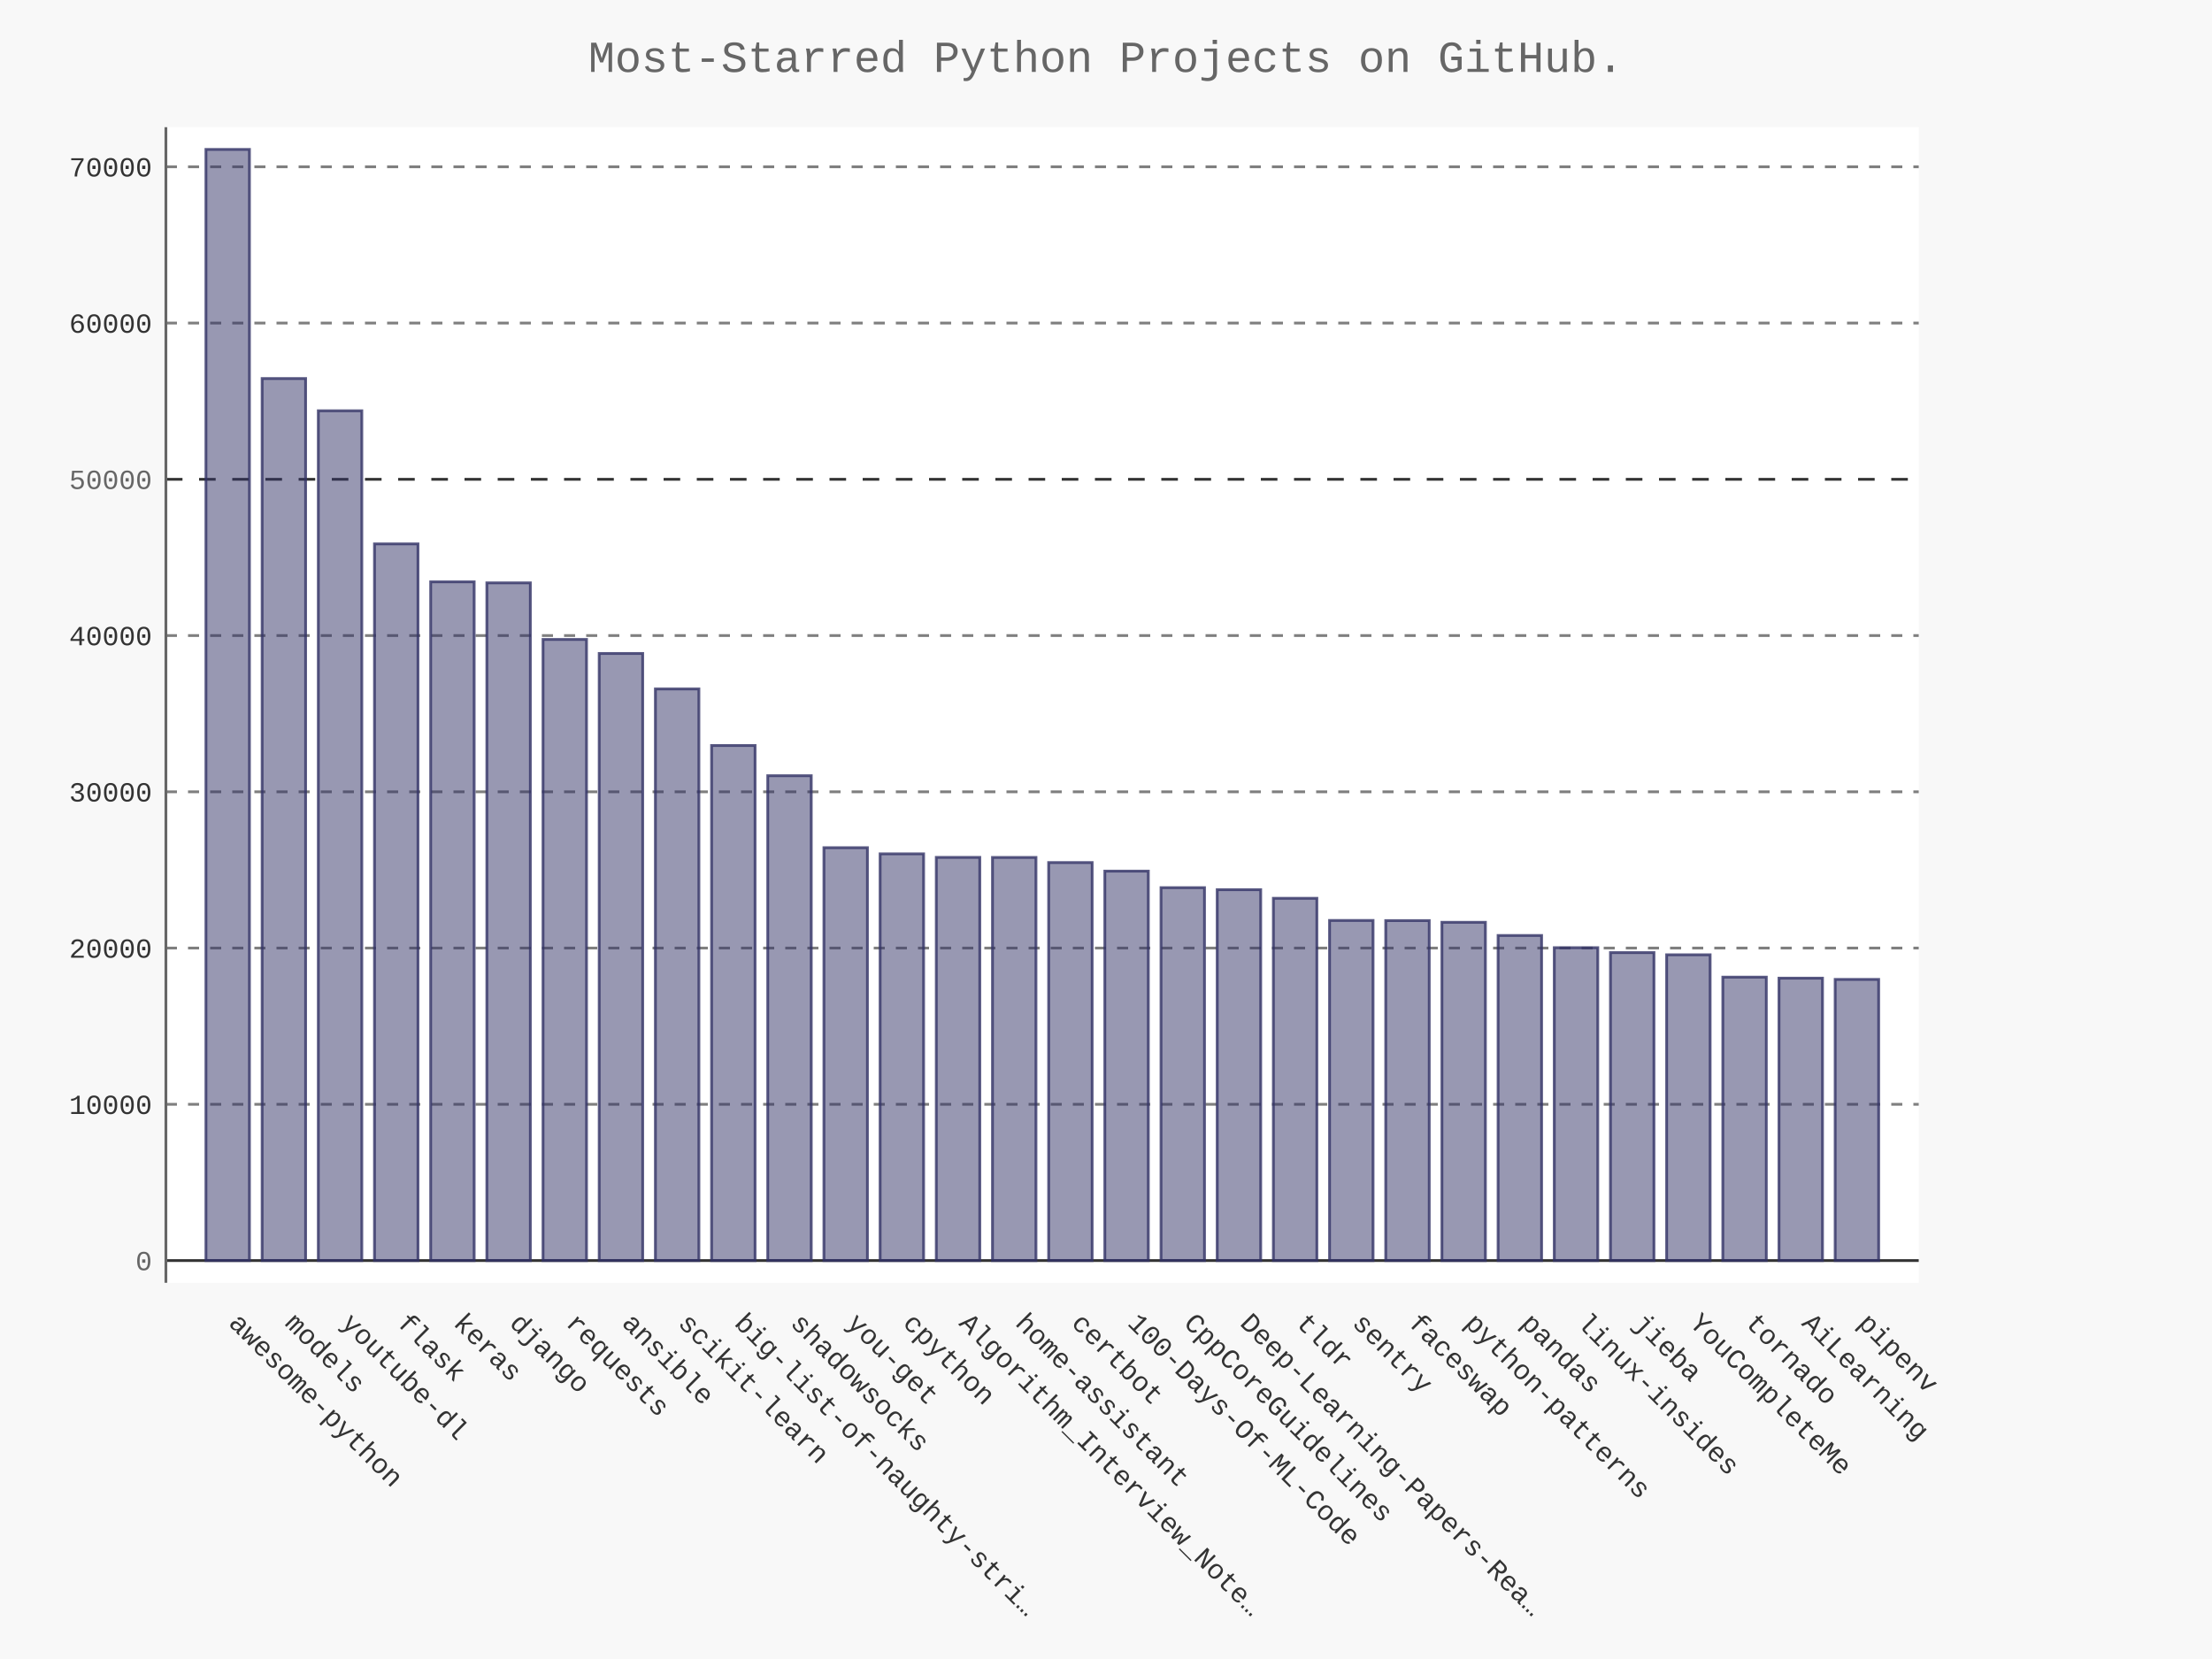
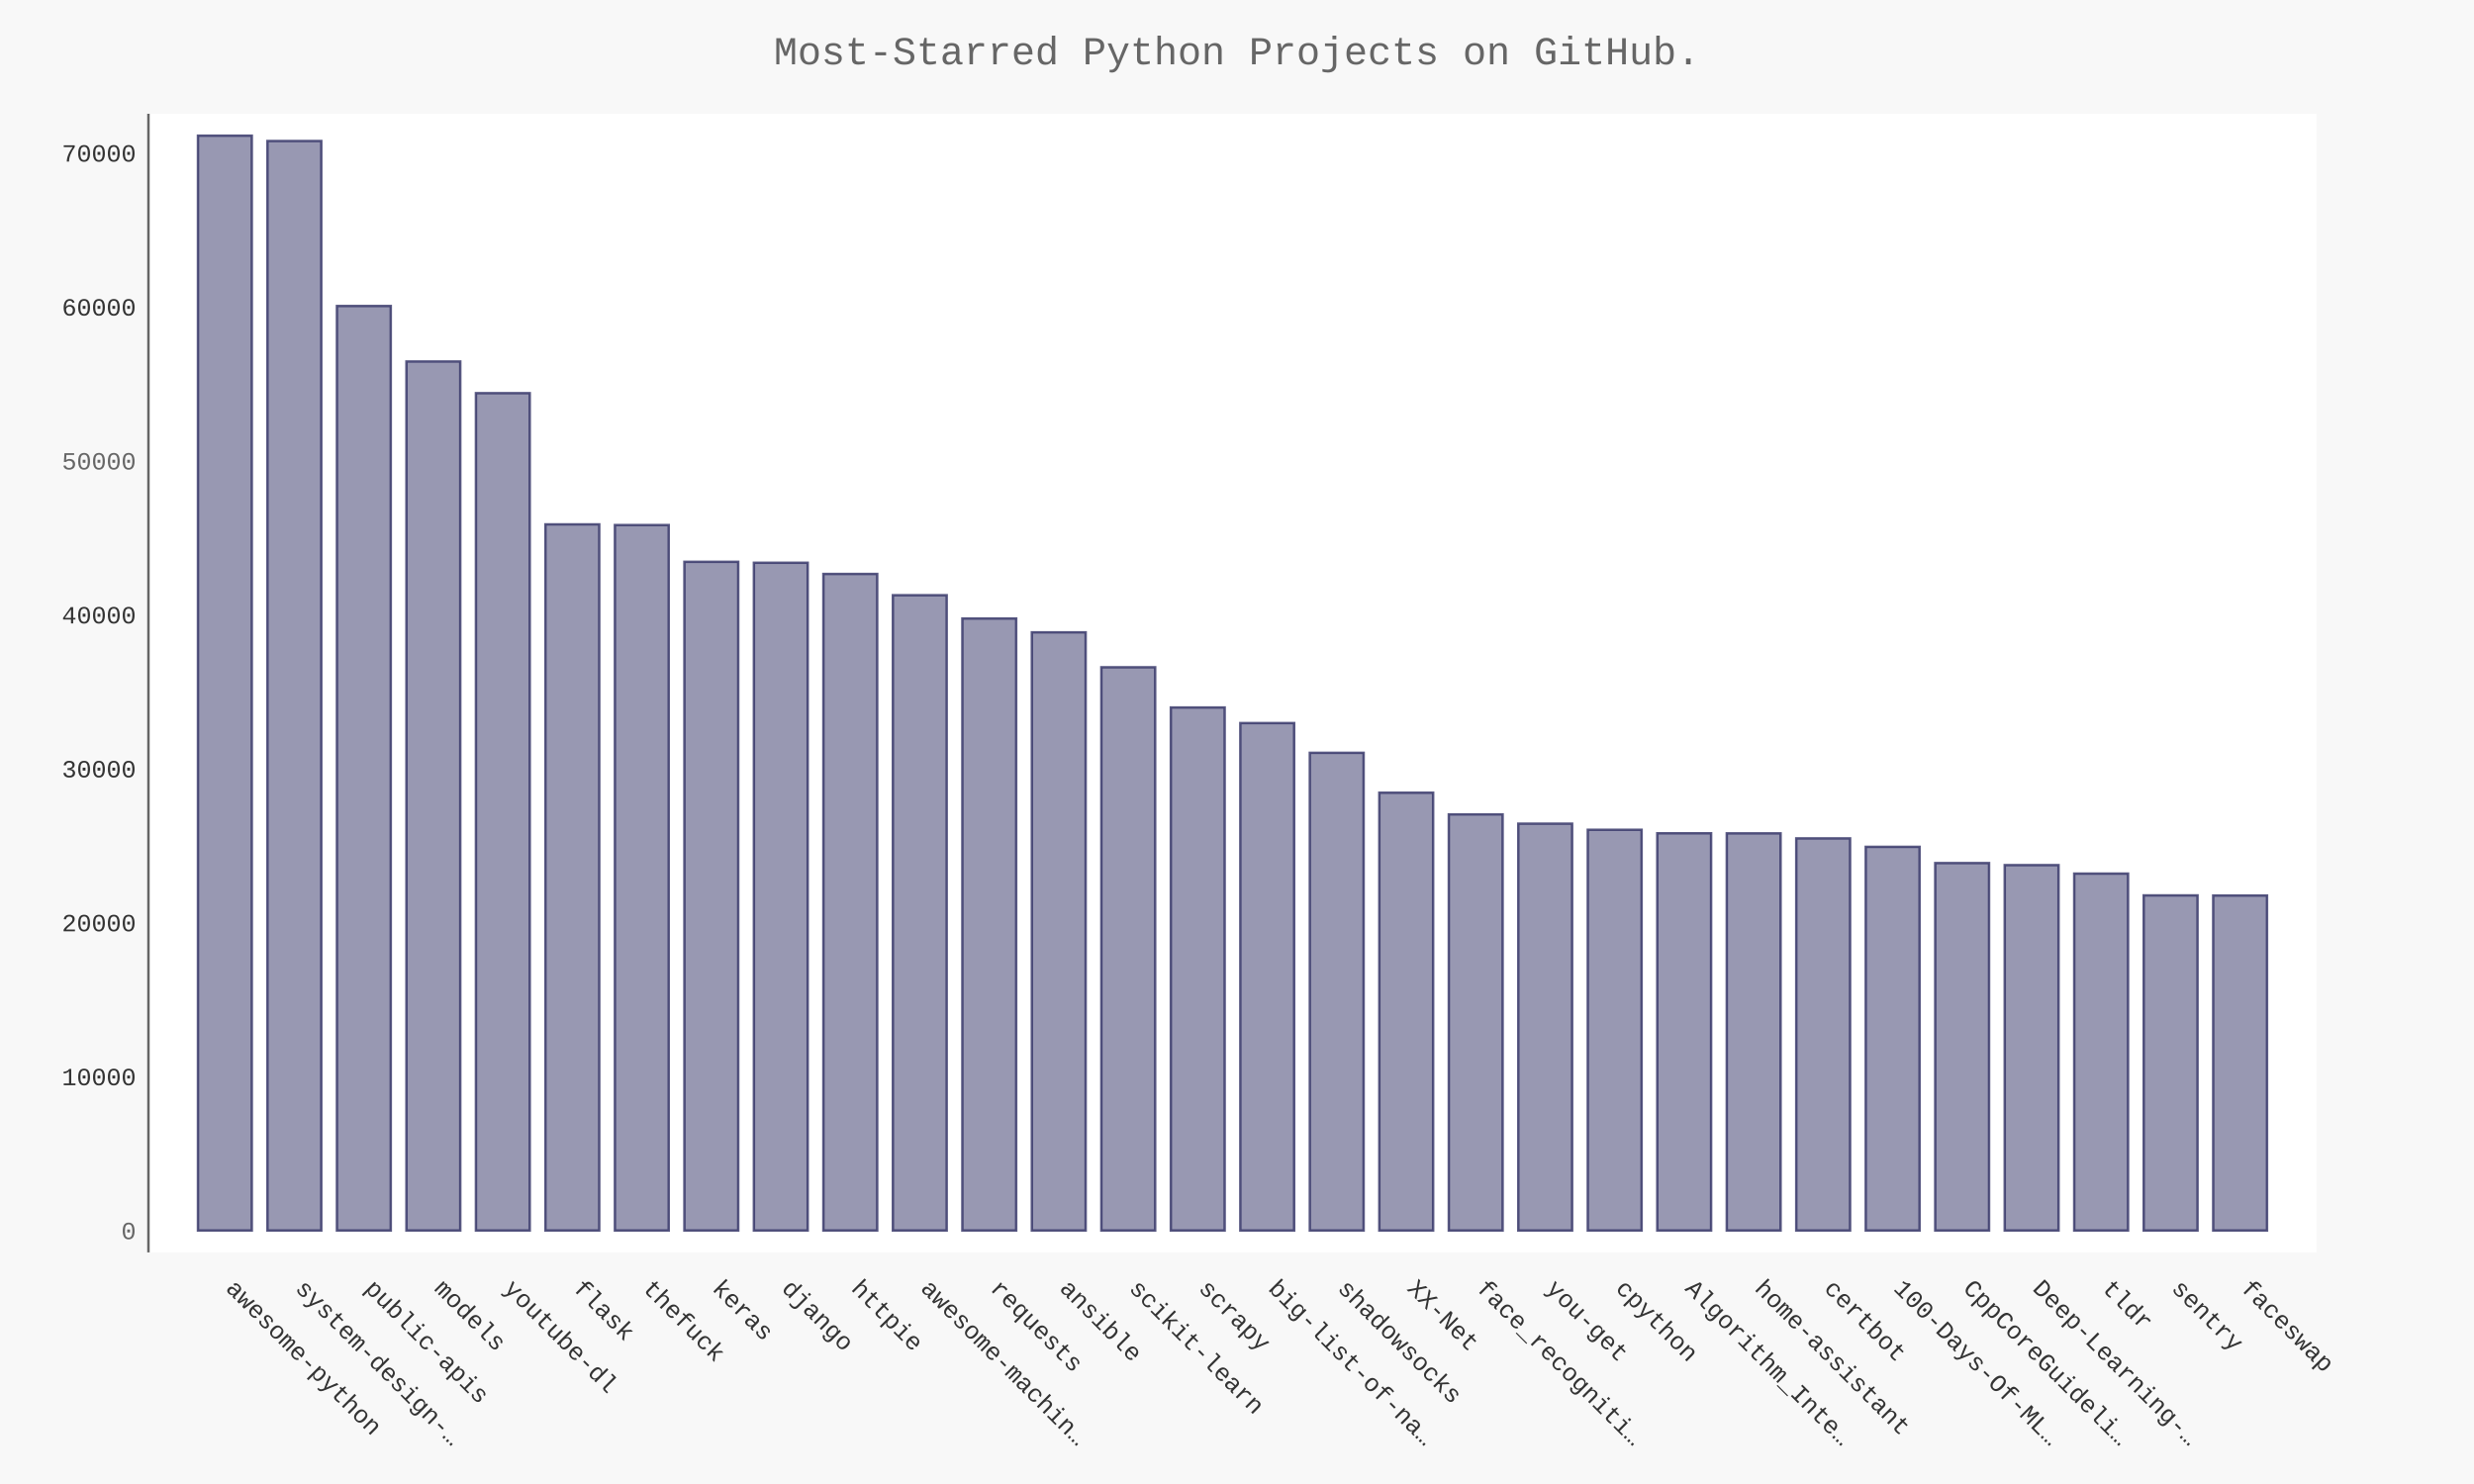
- <svg xmlns="http://www.w3.org/2000/svg" id="chart-62da8785-d94d-4ac2-9d58-017be6f6ed14" class="pygal-chart" viewBox="0 0 800 600">
+ <svg xmlns="http://www.w3.org/2000/svg" class="pygal-chart" id="chart-e140f0bc-78c6-461a-8917-8d61685ffbd0" viewBox="0 0 1000 600">
  <defs>
-     <style type="text/css">#chart-62da8785-d94d-4ac2-9d58-017be6f6ed14{-webkit-user-select:none;-webkit-font-smoothing:antialiased;font-family:Consolas,"Liberation Mono",Menlo,Courier,monospace}#chart-62da8785-d94d-4ac2-9d58-017be6f6ed14 .title{font-family:Consolas,"Liberation Mono",Menlo,Courier,monospace;font-size:16px}#chart-62da8785-d94d-4ac2-9d58-017be6f6ed14 .legends .legend text{font-family:Consolas,"Liberation Mono",Menlo,Courier,monospace;font-size:14px}#chart-62da8785-d94d-4ac2-9d58-017be6f6ed14 .axis text{font-family:Consolas,"Liberation Mono",Menlo,Courier,monospace;font-size:10px}#chart-62da8785-d94d-4ac2-9d58-017be6f6ed14 .axis text.major{font-family:Consolas,"Liberation Mono",Menlo,Courier,monospace;font-size:10px}#chart-62da8785-d94d-4ac2-9d58-017be6f6ed14 .text-overlay text.value{font-family:Consolas,"Liberation Mono",Menlo,Courier,monospace;font-size:16px}#chart-62da8785-d94d-4ac2-9d58-017be6f6ed14 .text-overlay text.label{font-family:Consolas,"Liberation Mono",Menlo,Courier,monospace;font-size:10px}#chart-62da8785-d94d-4ac2-9d58-017be6f6ed14 .tooltip{font-family:Consolas,"Liberation Mono",Menlo,Courier,monospace;font-size:14px}#chart-62da8785-d94d-4ac2-9d58-017be6f6ed14 text.no_data{font-family:Consolas,"Liberation Mono",Menlo,Courier,monospace;font-size:64px}
- #chart-62da8785-d94d-4ac2-9d58-017be6f6ed14{background-color:#f8f8f8}#chart-62da8785-d94d-4ac2-9d58-017be6f6ed14 path,#chart-62da8785-d94d-4ac2-9d58-017be6f6ed14 line,#chart-62da8785-d94d-4ac2-9d58-017be6f6ed14 rect,#chart-62da8785-d94d-4ac2-9d58-017be6f6ed14 circle{-webkit-transition:250ms ease-in;-moz-transition:250ms ease-in;transition:250ms ease-in}#chart-62da8785-d94d-4ac2-9d58-017be6f6ed14 .graph &gt; .background{fill:#f8f8f8}#chart-62da8785-d94d-4ac2-9d58-017be6f6ed14 .plot &gt; .background{fill:#ffffff}#chart-62da8785-d94d-4ac2-9d58-017be6f6ed14 .graph{fill:#333}#chart-62da8785-d94d-4ac2-9d58-017be6f6ed14 text.no_data{fill:#666}#chart-62da8785-d94d-4ac2-9d58-017be6f6ed14 .title{fill:#666}#chart-62da8785-d94d-4ac2-9d58-017be6f6ed14 .legends .legend text{fill:#333}#chart-62da8785-d94d-4ac2-9d58-017be6f6ed14 .legends .legend:hover text{fill:#666}#chart-62da8785-d94d-4ac2-9d58-017be6f6ed14 .axis .line{stroke:#666}#chart-62da8785-d94d-4ac2-9d58-017be6f6ed14 .axis .guide.line{stroke:rgba(0,0,0,0.5)}#chart-62da8785-d94d-4ac2-9d58-017be6f6ed14 .axis .major.line{stroke:#333}#chart-62da8785-d94d-4ac2-9d58-017be6f6ed14 .axis text.major{fill:#666}#chart-62da8785-d94d-4ac2-9d58-017be6f6ed14 .axis.y .guides:hover .guide.line,#chart-62da8785-d94d-4ac2-9d58-017be6f6ed14 .line-graph .axis.x .guides:hover .guide.line,#chart-62da8785-d94d-4ac2-9d58-017be6f6ed14 .stackedline-graph .axis.x .guides:hover .guide.line,#chart-62da8785-d94d-4ac2-9d58-017be6f6ed14 .xy-graph .axis.x .guides:hover .guide.line{stroke:#666}#chart-62da8785-d94d-4ac2-9d58-017be6f6ed14 .axis .guides:hover text{fill:#666}#chart-62da8785-d94d-4ac2-9d58-017be6f6ed14 .reactive{fill-opacity:.5;stroke-opacity:.8}#chart-62da8785-d94d-4ac2-9d58-017be6f6ed14 .ci{stroke:#333}#chart-62da8785-d94d-4ac2-9d58-017be6f6ed14 .reactive.active,#chart-62da8785-d94d-4ac2-9d58-017be6f6ed14 .active .reactive{fill-opacity:.9;stroke-opacity:.9;stroke-width:4}#chart-62da8785-d94d-4ac2-9d58-017be6f6ed14 .ci .reactive.active{stroke-width:1.5}#chart-62da8785-d94d-4ac2-9d58-017be6f6ed14 .series text{fill:#666}#chart-62da8785-d94d-4ac2-9d58-017be6f6ed14 .tooltip rect{fill:#ffffff;stroke:#666;-webkit-transition:opacity 250ms ease-in;-moz-transition:opacity 250ms ease-in;transition:opacity 250ms ease-in}#chart-62da8785-d94d-4ac2-9d58-017be6f6ed14 .tooltip .label{fill:#333}#chart-62da8785-d94d-4ac2-9d58-017be6f6ed14 .tooltip .label{fill:#333}#chart-62da8785-d94d-4ac2-9d58-017be6f6ed14 .tooltip .legend{font-size:.8em;fill:rgba(0,0,0,0.5)}#chart-62da8785-d94d-4ac2-9d58-017be6f6ed14 .tooltip .x_label{font-size:.6em;fill:#666}#chart-62da8785-d94d-4ac2-9d58-017be6f6ed14 .tooltip .xlink{font-size:.5em;text-decoration:underline}#chart-62da8785-d94d-4ac2-9d58-017be6f6ed14 .tooltip .value{font-size:1.5em}#chart-62da8785-d94d-4ac2-9d58-017be6f6ed14 .bound{font-size:.5em}#chart-62da8785-d94d-4ac2-9d58-017be6f6ed14 .max-value{font-size:.75em;fill:rgba(0,0,0,0.5)}#chart-62da8785-d94d-4ac2-9d58-017be6f6ed14 .map-element{fill:#ffffff;stroke:rgba(0,0,0,0.5) !important}#chart-62da8785-d94d-4ac2-9d58-017be6f6ed14 .map-element .reactive{fill-opacity:inherit;stroke-opacity:inherit}#chart-62da8785-d94d-4ac2-9d58-017be6f6ed14 .color-0,#chart-62da8785-d94d-4ac2-9d58-017be6f6ed14 .color-0 a:visited{stroke:#333366;fill:#333366}#chart-62da8785-d94d-4ac2-9d58-017be6f6ed14 .text-overlay .color-0 text{fill:black}
- #chart-62da8785-d94d-4ac2-9d58-017be6f6ed14 text.no_data{text-anchor:middle}#chart-62da8785-d94d-4ac2-9d58-017be6f6ed14 .guide.line{fill:none}#chart-62da8785-d94d-4ac2-9d58-017be6f6ed14 .centered{text-anchor:middle}#chart-62da8785-d94d-4ac2-9d58-017be6f6ed14 .title{text-anchor:middle}#chart-62da8785-d94d-4ac2-9d58-017be6f6ed14 .legends .legend text{fill-opacity:1}#chart-62da8785-d94d-4ac2-9d58-017be6f6ed14 .axis.x text{text-anchor:middle}#chart-62da8785-d94d-4ac2-9d58-017be6f6ed14 .axis.x:not(.web) text[transform]{text-anchor:start}#chart-62da8785-d94d-4ac2-9d58-017be6f6ed14 .axis.x:not(.web) text[transform].backwards{text-anchor:end}#chart-62da8785-d94d-4ac2-9d58-017be6f6ed14 .axis.y text{text-anchor:end}#chart-62da8785-d94d-4ac2-9d58-017be6f6ed14 .axis.y text[transform].backwards{text-anchor:start}#chart-62da8785-d94d-4ac2-9d58-017be6f6ed14 .axis.y2 text{text-anchor:start}#chart-62da8785-d94d-4ac2-9d58-017be6f6ed14 .axis.y2 text[transform].backwards{text-anchor:end}#chart-62da8785-d94d-4ac2-9d58-017be6f6ed14 .axis .guide.line{stroke-dasharray:4,4}#chart-62da8785-d94d-4ac2-9d58-017be6f6ed14 .axis .major.guide.line{stroke-dasharray:6,6}#chart-62da8785-d94d-4ac2-9d58-017be6f6ed14 .horizontal .axis.y .guide.line,#chart-62da8785-d94d-4ac2-9d58-017be6f6ed14 .horizontal .axis.y2 .guide.line,#chart-62da8785-d94d-4ac2-9d58-017be6f6ed14 .vertical .axis.x .guide.line{opacity:0}#chart-62da8785-d94d-4ac2-9d58-017be6f6ed14 .horizontal .axis.always_show .guide.line,#chart-62da8785-d94d-4ac2-9d58-017be6f6ed14 .vertical .axis.always_show .guide.line{opacity:1 !important}#chart-62da8785-d94d-4ac2-9d58-017be6f6ed14 .axis.y .guides:hover .guide.line,#chart-62da8785-d94d-4ac2-9d58-017be6f6ed14 .axis.y2 .guides:hover .guide.line,#chart-62da8785-d94d-4ac2-9d58-017be6f6ed14 .axis.x .guides:hover .guide.line{opacity:1}#chart-62da8785-d94d-4ac2-9d58-017be6f6ed14 .axis .guides:hover text{opacity:1}#chart-62da8785-d94d-4ac2-9d58-017be6f6ed14 .nofill{fill:none}#chart-62da8785-d94d-4ac2-9d58-017be6f6ed14 .subtle-fill{fill-opacity:.2}#chart-62da8785-d94d-4ac2-9d58-017be6f6ed14 .dot{stroke-width:1px;fill-opacity:1}#chart-62da8785-d94d-4ac2-9d58-017be6f6ed14 .dot.active{stroke-width:5px}#chart-62da8785-d94d-4ac2-9d58-017be6f6ed14 .dot.negative{fill:transparent}#chart-62da8785-d94d-4ac2-9d58-017be6f6ed14 text,#chart-62da8785-d94d-4ac2-9d58-017be6f6ed14 tspan{stroke:none !important}#chart-62da8785-d94d-4ac2-9d58-017be6f6ed14 .series text.active{opacity:1}#chart-62da8785-d94d-4ac2-9d58-017be6f6ed14 .tooltip rect{fill-opacity:.95;stroke-width:.5}#chart-62da8785-d94d-4ac2-9d58-017be6f6ed14 .tooltip text{fill-opacity:1}#chart-62da8785-d94d-4ac2-9d58-017be6f6ed14 .showable{visibility:hidden}#chart-62da8785-d94d-4ac2-9d58-017be6f6ed14 .showable.shown{visibility:visible}#chart-62da8785-d94d-4ac2-9d58-017be6f6ed14 .gauge-background{fill:rgba(229,229,229,1);stroke:none}#chart-62da8785-d94d-4ac2-9d58-017be6f6ed14 .bg-lines{stroke:#f8f8f8;stroke-width:2px}</style>
+     <style type="text/css">#chart-e140f0bc-78c6-461a-8917-8d61685ffbd0{-webkit-user-select:none;-webkit-font-smoothing:antialiased;font-family:Consolas,"Liberation Mono",Menlo,Courier,monospace}#chart-e140f0bc-78c6-461a-8917-8d61685ffbd0 .title{font-family:Consolas,"Liberation Mono",Menlo,Courier,monospace;font-size:16px}#chart-e140f0bc-78c6-461a-8917-8d61685ffbd0 .legends .legend text{font-family:Consolas,"Liberation Mono",Menlo,Courier,monospace;font-size:14px}#chart-e140f0bc-78c6-461a-8917-8d61685ffbd0 .axis text{font-family:Consolas,"Liberation Mono",Menlo,Courier,monospace;font-size:10px}#chart-e140f0bc-78c6-461a-8917-8d61685ffbd0 .axis text.major{font-family:Consolas,"Liberation Mono",Menlo,Courier,monospace;font-size:10px}#chart-e140f0bc-78c6-461a-8917-8d61685ffbd0 .text-overlay text.value{font-family:Consolas,"Liberation Mono",Menlo,Courier,monospace;font-size:16px}#chart-e140f0bc-78c6-461a-8917-8d61685ffbd0 .text-overlay text.label{font-family:Consolas,"Liberation Mono",Menlo,Courier,monospace;font-size:10px}#chart-e140f0bc-78c6-461a-8917-8d61685ffbd0 .tooltip{font-family:Consolas,"Liberation Mono",Menlo,Courier,monospace;font-size:14px}#chart-e140f0bc-78c6-461a-8917-8d61685ffbd0 text.no_data{font-family:Consolas,"Liberation Mono",Menlo,Courier,monospace;font-size:64px}
+ #chart-e140f0bc-78c6-461a-8917-8d61685ffbd0{background-color:#f8f8f8}#chart-e140f0bc-78c6-461a-8917-8d61685ffbd0 path,#chart-e140f0bc-78c6-461a-8917-8d61685ffbd0 line,#chart-e140f0bc-78c6-461a-8917-8d61685ffbd0 rect,#chart-e140f0bc-78c6-461a-8917-8d61685ffbd0 circle{-webkit-transition:250ms ease-in;-moz-transition:250ms ease-in;transition:250ms ease-in}#chart-e140f0bc-78c6-461a-8917-8d61685ffbd0 .graph &gt; .background{fill:#f8f8f8}#chart-e140f0bc-78c6-461a-8917-8d61685ffbd0 .plot &gt; .background{fill:#ffffff}#chart-e140f0bc-78c6-461a-8917-8d61685ffbd0 .graph{fill:#333}#chart-e140f0bc-78c6-461a-8917-8d61685ffbd0 text.no_data{fill:#666}#chart-e140f0bc-78c6-461a-8917-8d61685ffbd0 .title{fill:#666}#chart-e140f0bc-78c6-461a-8917-8d61685ffbd0 .legends .legend text{fill:#333}#chart-e140f0bc-78c6-461a-8917-8d61685ffbd0 .legends .legend:hover text{fill:#666}#chart-e140f0bc-78c6-461a-8917-8d61685ffbd0 .axis .line{stroke:#666}#chart-e140f0bc-78c6-461a-8917-8d61685ffbd0 .axis .guide.line{stroke:rgba(0,0,0,0.5)}#chart-e140f0bc-78c6-461a-8917-8d61685ffbd0 .axis .major.line{stroke:#333}#chart-e140f0bc-78c6-461a-8917-8d61685ffbd0 .axis text.major{fill:#666}#chart-e140f0bc-78c6-461a-8917-8d61685ffbd0 .axis.y .guides:hover .guide.line,#chart-e140f0bc-78c6-461a-8917-8d61685ffbd0 .line-graph .axis.x .guides:hover .guide.line,#chart-e140f0bc-78c6-461a-8917-8d61685ffbd0 .stackedline-graph .axis.x .guides:hover .guide.line,#chart-e140f0bc-78c6-461a-8917-8d61685ffbd0 .xy-graph .axis.x .guides:hover .guide.line{stroke:#666}#chart-e140f0bc-78c6-461a-8917-8d61685ffbd0 .axis .guides:hover text{fill:#666}#chart-e140f0bc-78c6-461a-8917-8d61685ffbd0 .reactive{fill-opacity:.5;stroke-opacity:.8}#chart-e140f0bc-78c6-461a-8917-8d61685ffbd0 .ci{stroke:#333}#chart-e140f0bc-78c6-461a-8917-8d61685ffbd0 .reactive.active,#chart-e140f0bc-78c6-461a-8917-8d61685ffbd0 .active .reactive{fill-opacity:.9;stroke-opacity:.9;stroke-width:4}#chart-e140f0bc-78c6-461a-8917-8d61685ffbd0 .ci .reactive.active{stroke-width:1.5}#chart-e140f0bc-78c6-461a-8917-8d61685ffbd0 .series text{fill:#666}#chart-e140f0bc-78c6-461a-8917-8d61685ffbd0 .tooltip rect{fill:#ffffff;stroke:#666;-webkit-transition:opacity 250ms ease-in;-moz-transition:opacity 250ms ease-in;transition:opacity 250ms ease-in}#chart-e140f0bc-78c6-461a-8917-8d61685ffbd0 .tooltip .label{fill:#333}#chart-e140f0bc-78c6-461a-8917-8d61685ffbd0 .tooltip .label{fill:#333}#chart-e140f0bc-78c6-461a-8917-8d61685ffbd0 .tooltip .legend{font-size:.8em;fill:rgba(0,0,0,0.5)}#chart-e140f0bc-78c6-461a-8917-8d61685ffbd0 .tooltip .x_label{font-size:.6em;fill:#666}#chart-e140f0bc-78c6-461a-8917-8d61685ffbd0 .tooltip .xlink{font-size:.5em;text-decoration:underline}#chart-e140f0bc-78c6-461a-8917-8d61685ffbd0 .tooltip .value{font-size:1.5em}#chart-e140f0bc-78c6-461a-8917-8d61685ffbd0 .bound{font-size:.5em}#chart-e140f0bc-78c6-461a-8917-8d61685ffbd0 .max-value{font-size:.75em;fill:rgba(0,0,0,0.5)}#chart-e140f0bc-78c6-461a-8917-8d61685ffbd0 .map-element{fill:#ffffff;stroke:rgba(0,0,0,0.5) !important}#chart-e140f0bc-78c6-461a-8917-8d61685ffbd0 .map-element .reactive{fill-opacity:inherit;stroke-opacity:inherit}#chart-e140f0bc-78c6-461a-8917-8d61685ffbd0 .color-0,#chart-e140f0bc-78c6-461a-8917-8d61685ffbd0 .color-0 a:visited{stroke:#333366;fill:#333366}#chart-e140f0bc-78c6-461a-8917-8d61685ffbd0 .text-overlay .color-0 text{fill:black}
+ #chart-e140f0bc-78c6-461a-8917-8d61685ffbd0 text.no_data{text-anchor:middle}#chart-e140f0bc-78c6-461a-8917-8d61685ffbd0 .guide.line{fill:none}#chart-e140f0bc-78c6-461a-8917-8d61685ffbd0 .centered{text-anchor:middle}#chart-e140f0bc-78c6-461a-8917-8d61685ffbd0 .title{text-anchor:middle}#chart-e140f0bc-78c6-461a-8917-8d61685ffbd0 .legends .legend text{fill-opacity:1}#chart-e140f0bc-78c6-461a-8917-8d61685ffbd0 .axis.x text{text-anchor:middle}#chart-e140f0bc-78c6-461a-8917-8d61685ffbd0 .axis.x:not(.web) text[transform]{text-anchor:start}#chart-e140f0bc-78c6-461a-8917-8d61685ffbd0 .axis.x:not(.web) text[transform].backwards{text-anchor:end}#chart-e140f0bc-78c6-461a-8917-8d61685ffbd0 .axis.y text{text-anchor:end}#chart-e140f0bc-78c6-461a-8917-8d61685ffbd0 .axis.y text[transform].backwards{text-anchor:start}#chart-e140f0bc-78c6-461a-8917-8d61685ffbd0 .axis.y2 text{text-anchor:start}#chart-e140f0bc-78c6-461a-8917-8d61685ffbd0 .axis.y2 text[transform].backwards{text-anchor:end}#chart-e140f0bc-78c6-461a-8917-8d61685ffbd0 .axis .guide.line{stroke-dasharray:4,4}#chart-e140f0bc-78c6-461a-8917-8d61685ffbd0 .axis .major.guide.line{stroke-dasharray:6,6}#chart-e140f0bc-78c6-461a-8917-8d61685ffbd0 .horizontal .axis.y .guide.line,#chart-e140f0bc-78c6-461a-8917-8d61685ffbd0 .horizontal .axis.y2 .guide.line,#chart-e140f0bc-78c6-461a-8917-8d61685ffbd0 .vertical .axis.x .guide.line{opacity:0}#chart-e140f0bc-78c6-461a-8917-8d61685ffbd0 .horizontal .axis.always_show .guide.line,#chart-e140f0bc-78c6-461a-8917-8d61685ffbd0 .vertical .axis.always_show .guide.line{opacity:1 !important}#chart-e140f0bc-78c6-461a-8917-8d61685ffbd0 .axis.y .guides:hover .guide.line,#chart-e140f0bc-78c6-461a-8917-8d61685ffbd0 .axis.y2 .guides:hover .guide.line,#chart-e140f0bc-78c6-461a-8917-8d61685ffbd0 .axis.x .guides:hover .guide.line{opacity:1}#chart-e140f0bc-78c6-461a-8917-8d61685ffbd0 .axis .guides:hover text{opacity:1}#chart-e140f0bc-78c6-461a-8917-8d61685ffbd0 .nofill{fill:none}#chart-e140f0bc-78c6-461a-8917-8d61685ffbd0 .subtle-fill{fill-opacity:.2}#chart-e140f0bc-78c6-461a-8917-8d61685ffbd0 .dot{stroke-width:1px;fill-opacity:1}#chart-e140f0bc-78c6-461a-8917-8d61685ffbd0 .dot.active{stroke-width:5px}#chart-e140f0bc-78c6-461a-8917-8d61685ffbd0 .dot.negative{fill:transparent}#chart-e140f0bc-78c6-461a-8917-8d61685ffbd0 text,#chart-e140f0bc-78c6-461a-8917-8d61685ffbd0 tspan{stroke:none !important}#chart-e140f0bc-78c6-461a-8917-8d61685ffbd0 .series text.active{opacity:1}#chart-e140f0bc-78c6-461a-8917-8d61685ffbd0 .tooltip rect{fill-opacity:.95;stroke-width:.5}#chart-e140f0bc-78c6-461a-8917-8d61685ffbd0 .tooltip text{fill-opacity:1}#chart-e140f0bc-78c6-461a-8917-8d61685ffbd0 .showable{visibility:hidden}#chart-e140f0bc-78c6-461a-8917-8d61685ffbd0 .showable.shown{visibility:visible}#chart-e140f0bc-78c6-461a-8917-8d61685ffbd0 .gauge-background{fill:rgba(229,229,229,1);stroke:none}#chart-e140f0bc-78c6-461a-8917-8d61685ffbd0 .bg-lines{stroke:#f8f8f8;stroke-width:2px}</style>
  </defs>
  <g class="graph bar-graph vertical">
-     <rect class="background" height="600" width="800" x="0" y="0" />
+     <rect class="background" height="600" width="1000" x="0" y="0" />
    <g class="plot" transform="translate(60, 46)">
-       <rect class="background" height="417.934" width="633.934" x="0" y="0" />
-       <g class="axis y always_show">
-         <g class="guides">
-           <path class="axis major line" d="M0 409.897 h633.934" />
-           <text class="major" x="-5" y="413.397">0</text>
-         </g>
-         <g class="guides">
-           <path class="guide line" d="M0 353.387 h633.934" />
-           <text class="" x="-5" y="356.887">10000</text>
-         </g>
-         <g class="guides">
-           <path class="guide line" d="M0 296.877 h633.934" />
-           <text class="" x="-5" y="300.377">20000</text>
-         </g>
-         <g class="guides">
-           <path class="guide line" d="M0 240.367 h633.934" />
-           <text class="" x="-5" y="243.867">30000</text>
-         </g>
-         <g class="guides">
-           <path class="guide line" d="M0 183.857 h633.934" />
-           <text class="" x="-5" y="187.357">40000</text>
-         </g>
-         <g class="guides">
-           <path class="major guide line" d="M0 127.347 h633.934" />
-           <text class="major" x="-5" y="130.847">50000</text>
-         </g>
-         <g class="guides">
-           <path class="guide line" d="M0 70.837 h633.934" />
-           <text class="" x="-5" y="74.337">60000</text>
-         </g>
-         <g class="guides">
-           <path class="guide line" d="M0 14.327 h633.934" />
-           <text class="" x="-5" y="17.827">70000</text>
+       <rect class="background" height="460.36" width="876.36" x="0" y="0" />
+       <g class="axis y">
+         <g class="guides">
+           <text class="major" x="-5" y="455.007">0</text>
+         </g>
+         <g class="guides">
+           <text class="" x="-5" y="392.769">10000</text>
+         </g>
+         <g class="guides">
+           <text class="" x="-5" y="330.53">20000</text>
+         </g>
+         <g class="guides">
+           <text class="" x="-5" y="268.291">30000</text>
+         </g>
+         <g class="guides">
+           <text class="" x="-5" y="206.052">40000</text>
+         </g>
+         <g class="guides">
+           <text class="major" x="-5" y="143.814">50000</text>
+         </g>
+         <g class="guides">
+           <text class="" x="-5" y="81.575">60000</text>
+         </g>
+         <g class="guides">
+           <text class="" x="-5" y="19.336">70000</text>
        </g>
      </g>
      <g class="axis x">
-         <path class="line" d="M0 0 v417.934" />
-         <g class="guides">
-           <path class="guide line" d="M22.35 0 v417.934" />
-           <text class="" x="22.35" y="432.934" transform="rotate(45 22.35024 432.934)">awesome-python</text>
-         </g>
-         <g class="guides">
-           <path class="guide line" d="M42.669 0 v417.934" />
-           <text class="" x="42.669" y="432.934" transform="rotate(45 42.66863 432.934)">models</text>
-         </g>
-         <g class="guides">
-           <path class="guide line" d="M62.987 0 v417.934" />
-           <text class="" x="62.987" y="432.934" transform="rotate(45 62.98703 432.934)">youtube-dl</text>
-         </g>
-         <g class="guides">
-           <path class="guide line" d="M83.305 0 v417.934" />
-           <text class="" x="83.305" y="432.934" transform="rotate(45 83.30543 432.934)">flask</text>
-         </g>
-         <g class="guides">
-           <path class="guide line" d="M103.624 0 v417.934" />
-           <text class="" x="103.624" y="432.934" transform="rotate(45 103.6238 432.934)">keras</text>
-         </g>
-         <g class="guides">
-           <path class="guide line" d="M123.942 0 v417.934" />
-           <text class="" x="123.942" y="432.934" transform="rotate(45 123.9422 432.934)">django</text>
-         </g>
-         <g class="guides">
-           <path class="guide line" d="M144.261 0 v417.934" />
-           <text class="" x="144.261" y="432.934" transform="rotate(45 144.2606 432.934)">requests</text>
-         </g>
-         <g class="guides">
-           <path class="guide line" d="M164.579 0 v417.934" />
-           <text class="" x="164.579" y="432.934" transform="rotate(45 164.579 432.934)">ansible</text>
-         </g>
-         <g class="guides">
-           <path class="guide line" d="M184.897 0 v417.934" />
-           <text class="" x="184.897" y="432.934" transform="rotate(45 184.8974 432.934)">scikit-learn</text>
-         </g>
-         <g class="guides">
-           <path class="guide line" d="M205.216 0 v417.934" />
-           <text class="" x="205.216" y="432.934" transform="rotate(45 205.2158 432.934)">big-list-of-naughty-stri…</text>
-         </g>
-         <g class="guides">
-           <path class="guide line" d="M225.534 0 v417.934" />
-           <text class="" x="225.534" y="432.934" transform="rotate(45 225.5342 432.934)">shadowsocks</text>
-         </g>
-         <g class="guides">
-           <path class="guide line" d="M245.853 0 v417.934" />
-           <text class="" x="245.853" y="432.934" transform="rotate(45 245.8526 432.934)">you-get</text>
-         </g>
-         <g class="guides">
-           <path class="guide line" d="M266.171 0 v417.934" />
-           <text class="" x="266.171" y="432.934" transform="rotate(45 266.171 432.934)">cpython</text>
-         </g>
-         <g class="guides">
-           <path class="guide line" d="M286.489 0 v417.934" />
-           <text class="" x="286.489" y="432.934" transform="rotate(45 286.4894 432.934)">Algorithm_Interview_Note…</text>
-         </g>
-         <g class="guides">
-           <path class="guide line" d="M306.808 0 v417.934" />
-           <text class="" x="306.808" y="432.934" transform="rotate(45 306.8078 432.934)">home-assistant</text>
-         </g>
-         <g class="guides">
-           <path class="guide line" d="M327.126 0 v417.934" />
-           <text class="" x="327.126" y="432.934" transform="rotate(45 327.1262 432.934)">certbot</text>
-         </g>
-         <g class="guides">
-           <path class="guide line" d="M347.445 0 v417.934" />
-           <text class="" x="347.445" y="432.934" transform="rotate(45 347.4446 432.934)">100-Days-Of-ML-Code</text>
-         </g>
-         <g class="guides">
-           <path class="guide line" d="M367.763 0 v417.934" />
-           <text class="" x="367.763" y="432.934" transform="rotate(45 367.763 432.934)">CppCoreGuidelines</text>
-         </g>
-         <g class="guides">
-           <path class="guide line" d="M388.081 0 v417.934" />
-           <text class="" x="388.081" y="432.934" transform="rotate(45 388.0814 432.934)">Deep-Learning-Papers-Rea…</text>
-         </g>
-         <g class="guides">
-           <path class="guide line" d="M408.4 0 v417.934" />
-           <text class="" x="408.4" y="432.934" transform="rotate(45 408.3998 432.934)">tldr</text>
-         </g>
-         <g class="guides">
-           <path class="guide line" d="M428.718 0 v417.934" />
-           <text class="" x="428.718" y="432.934" transform="rotate(45 428.7182 432.934)">sentry</text>
-         </g>
-         <g class="guides">
-           <path class="guide line" d="M449.037 0 v417.934" />
-           <text class="" x="449.037" y="432.934" transform="rotate(45 449.0366 432.934)">faceswap</text>
-         </g>
-         <g class="guides">
-           <path class="guide line" d="M469.355 0 v417.934" />
-           <text class="" x="469.355" y="432.934" transform="rotate(45 469.355 432.934)">python-patterns</text>
-         </g>
-         <g class="guides">
-           <path class="guide line" d="M489.673 0 v417.934" />
-           <text class="" x="489.673" y="432.934" transform="rotate(45 489.6734 432.934)">pandas</text>
-         </g>
-         <g class="guides">
-           <path class="guide line" d="M509.992 0 v417.934" />
-           <text class="" x="509.992" y="432.934" transform="rotate(45 509.9918 432.934)">linux-insides</text>
-         </g>
-         <g class="guides">
-           <path class="guide line" d="M530.31 0 v417.934" />
-           <text class="" x="530.31" y="432.934" transform="rotate(45 530.3102 432.934)">jieba</text>
-         </g>
-         <g class="guides">
-           <path class="guide line" d="M550.629 0 v417.934" />
-           <text class="" x="550.629" y="432.934" transform="rotate(45 550.6286 432.934)">YouCompleteMe</text>
-         </g>
-         <g class="guides">
-           <path class="guide line" d="M570.947 0 v417.934" />
-           <text class="" x="570.947" y="432.934" transform="rotate(45 570.947 432.934)">tornado</text>
-         </g>
-         <g class="guides">
-           <path class="guide line" d="M591.265 0 v417.934" />
-           <text class="" x="591.265" y="432.934" transform="rotate(45 591.2653 432.934)">AiLearning</text>
-         </g>
-         <g class="guides">
-           <path class="guide line" d="M611.584 0 v417.934" />
-           <text class="" x="611.584" y="432.934" transform="rotate(45 611.5837 432.934)">pipenv</text>
+         <path class="line" d="M0 0 v460.36" />
+         <g class="guides">
+           <path class="guide line" d="M30.897 0 v460.36" />
+           <text class="" transform="rotate(45 30.89732 475.3604)" x="30.897" y="475.36">awesome-python</text>
+         </g>
+         <g class="guides">
+           <path class="guide line" d="M58.986 0 v460.36" />
+           <text class="" transform="rotate(45 58.9858 475.3604)" x="58.986" y="475.36">system-design-…</text>
+         </g>
+         <g class="guides">
+           <path class="guide line" d="M87.074 0 v460.36" />
+           <text class="" transform="rotate(45 87.07427 475.3604)" x="87.074" y="475.36">public-apis</text>
+         </g>
+         <g class="guides">
+           <path class="guide line" d="M115.163 0 v460.36" />
+           <text class="" transform="rotate(45 115.1627 475.3604)" x="115.163" y="475.36">models</text>
+         </g>
+         <g class="guides">
+           <path class="guide line" d="M143.251 0 v460.36" />
+           <text class="" transform="rotate(45 143.2512 475.3604)" x="143.251" y="475.36">youtube-dl</text>
+         </g>
+         <g class="guides">
+           <path class="guide line" d="M171.34 0 v460.36" />
+           <text class="" transform="rotate(45 171.3397 475.3604)" x="171.34" y="475.36">flask</text>
+         </g>
+         <g class="guides">
+           <path class="guide line" d="M199.428 0 v460.36" />
+           <text class="" transform="rotate(45 199.4282 475.3604)" x="199.428" y="475.36">thefuck</text>
+         </g>
+         <g class="guides">
+           <path class="guide line" d="M227.517 0 v460.36" />
+           <text class="" transform="rotate(45 227.5166 475.3604)" x="227.517" y="475.36">keras</text>
+         </g>
+         <g class="guides">
+           <path class="guide line" d="M255.605 0 v460.36" />
+           <text class="" transform="rotate(45 255.6051 475.3604)" x="255.605" y="475.36">django</text>
+         </g>
+         <g class="guides">
+           <path class="guide line" d="M283.694 0 v460.36" />
+           <text class="" transform="rotate(45 283.6936 475.3604)" x="283.694" y="475.36">httpie</text>
+         </g>
+         <g class="guides">
+           <path class="guide line" d="M311.782 0 v460.36" />
+           <text class="" transform="rotate(45 311.7821 475.3604)" x="311.782" y="475.36">awesome-machin…</text>
+         </g>
+         <g class="guides">
+           <path class="guide line" d="M339.871 0 v460.36" />
+           <text class="" transform="rotate(45 339.8705 475.3604)" x="339.871" y="475.36">requests</text>
+         </g>
+         <g class="guides">
+           <path class="guide line" d="M367.959 0 v460.36" />
+           <text class="" transform="rotate(45 367.959 475.3604)" x="367.959" y="475.36">ansible</text>
+         </g>
+         <g class="guides">
+           <path class="guide line" d="M396.047 0 v460.36" />
+           <text class="" transform="rotate(45 396.0475 475.3604)" x="396.047" y="475.36">scikit-learn</text>
+         </g>
+         <g class="guides">
+           <path class="guide line" d="M424.136 0 v460.36" />
+           <text class="" transform="rotate(45 424.136 475.3604)" x="424.136" y="475.36">scrapy</text>
+         </g>
+         <g class="guides">
+           <path class="guide line" d="M452.224 0 v460.36" />
+           <text class="" transform="rotate(45 452.2244 475.3604)" x="452.224" y="475.36">big-list-of-na…</text>
+         </g>
+         <g class="guides">
+           <path class="guide line" d="M480.313 0 v460.36" />
+           <text class="" transform="rotate(45 480.3129 475.3604)" x="480.313" y="475.36">shadowsocks</text>
+         </g>
+         <g class="guides">
+           <path class="guide line" d="M508.401 0 v460.36" />
+           <text class="" transform="rotate(45 508.4014 475.3604)" x="508.401" y="475.36">XX-Net</text>
+         </g>
+         <g class="guides">
+           <path class="guide line" d="M536.49 0 v460.36" />
+           <text class="" transform="rotate(45 536.4899 475.3604)" x="536.49" y="475.36">face_recogniti…</text>
+         </g>
+         <g class="guides">
+           <path class="guide line" d="M564.578 0 v460.36" />
+           <text class="" transform="rotate(45 564.5783 475.3604)" x="564.578" y="475.36">you-get</text>
+         </g>
+         <g class="guides">
+           <path class="guide line" d="M592.667 0 v460.36" />
+           <text class="" transform="rotate(45 592.6668 475.3604)" x="592.667" y="475.36">cpython</text>
+         </g>
+         <g class="guides">
+           <path class="guide line" d="M620.755 0 v460.36" />
+           <text class="" transform="rotate(45 620.7553 475.3604)" x="620.755" y="475.36">Algorithm_Inte…</text>
+         </g>
+         <g class="guides">
+           <path class="guide line" d="M648.844 0 v460.36" />
+           <text class="" transform="rotate(45 648.8438 475.3604)" x="648.844" y="475.36">home-assistant</text>
+         </g>
+         <g class="guides">
+           <path class="guide line" d="M676.932 0 v460.36" />
+           <text class="" transform="rotate(45 676.9322 475.3604)" x="676.932" y="475.36">certbot</text>
+         </g>
+         <g class="guides">
+           <path class="guide line" d="M705.021 0 v460.36" />
+           <text class="" transform="rotate(45 705.0207 475.3604)" x="705.021" y="475.36">100-Days-Of-ML…</text>
+         </g>
+         <g class="guides">
+           <path class="guide line" d="M733.109 0 v460.36" />
+           <text class="" transform="rotate(45 733.1092 475.3604)" x="733.109" y="475.36">CppCoreGuideli…</text>
+         </g>
+         <g class="guides">
+           <path class="guide line" d="M761.198 0 v460.36" />
+           <text class="" transform="rotate(45 761.1976 475.3604)" x="761.198" y="475.36">Deep-Learning-…</text>
+         </g>
+         <g class="guides">
+           <path class="guide line" d="M789.286 0 v460.36" />
+           <text class="" transform="rotate(45 789.2861 475.3604)" x="789.286" y="475.36">tldr</text>
+         </g>
+         <g class="guides">
+           <path class="guide line" d="M817.375 0 v460.36" />
+           <text class="" transform="rotate(45 817.3746 475.3604)" x="817.375" y="475.36">sentry</text>
+         </g>
+         <g class="guides">
+           <path class="guide line" d="M845.463 0 v460.36" />
+           <text class="" transform="rotate(45 845.4631 475.3604)" x="845.463" y="475.36">faceswap</text>
        </g>
      </g>
      <g class="series serie-0 color-0">
        <g class="bars">
          <g class="bar">
-             <rect class="rect reactive tooltip-trigger" height="401.86" rx="0" ry="0" width="15.735" x="14.483" y="8.037" />
-           </g>
-           <g class="bar">
-             <rect class="rect reactive tooltip-trigger" height="318.999" rx="0" ry="0" width="15.735" x="34.801" y="90.898" />
-           </g>
-           <g class="bar">
-             <rect class="rect reactive tooltip-trigger" height="307.335" rx="0" ry="0" width="15.735" x="55.12" y="102.561" />
-           </g>
-           <g class="bar">
-             <rect class="rect reactive tooltip-trigger" height="259.194" rx="0" ry="0" width="15.735" x="75.438" y="150.702" />
-           </g>
-           <g class="bar">
-             <rect class="rect reactive tooltip-trigger" height="245.468" rx="0" ry="0" width="15.735" x="95.757" y="164.429" />
-           </g>
-           <g class="bar">
-             <rect class="rect reactive tooltip-trigger" height="245.101" rx="0" ry="0" width="15.735" x="116.075" y="164.796" />
-           </g>
-           <g class="bar">
-             <rect class="rect reactive tooltip-trigger" height="224.639" rx="0" ry="0" width="15.735" x="136.393" y="185.258" />
-           </g>
-           <g class="bar">
-             <rect class="rect reactive tooltip-trigger" height="219.57" rx="0" ry="0" width="15.735" x="156.712" y="190.327" />
-           </g>
-           <g class="bar">
-             <rect class="rect reactive tooltip-trigger" height="206.731" rx="0" ry="0" width="15.735" x="177.03" y="203.166" />
-           </g>
-           <g class="bar">
-             <rect class="rect reactive tooltip-trigger" height="186.28" rx="0" ry="0" width="15.735" x="197.349" y="223.617" />
-           </g>
-           <g class="bar">
-             <rect class="rect reactive tooltip-trigger" height="175.356" rx="0" ry="0" width="15.735" x="217.667" y="234.541" />
-           </g>
-           <g class="bar">
-             <rect class="rect reactive tooltip-trigger" height="149.322" rx="0" ry="0" width="15.735" x="237.985" y="260.575" />
-           </g>
-           <g class="bar">
-             <rect class="rect reactive tooltip-trigger" height="147.096" rx="0" ry="0" width="15.735" x="258.304" y="262.801" />
-           </g>
-           <g class="bar">
-             <rect class="rect reactive tooltip-trigger" height="145.818" rx="0" ry="0" width="15.735" x="278.622" y="264.078" />
-           </g>
-           <g class="bar">
-             <rect class="rect reactive tooltip-trigger" height="145.796" rx="0" ry="0" width="15.735" x="298.941" y="264.101" />
-           </g>
-           <g class="bar">
-             <rect class="rect reactive tooltip-trigger" height="143.948" rx="0" ry="0" width="15.735" x="319.259" y="265.949" />
-           </g>
-           <g class="bar">
-             <rect class="rect reactive tooltip-trigger" height="140.846" rx="0" ry="0" width="15.735" x="339.577" y="269.051" />
-           </g>
-           <g class="bar">
-             <rect class="rect reactive tooltip-trigger" height="134.867" rx="0" ry="0" width="15.735" x="359.896" y="275.03" />
-           </g>
-           <g class="bar">
-             <rect class="rect reactive tooltip-trigger" height="134.126" rx="0" ry="0" width="15.735" x="380.214" y="275.77" />
-           </g>
-           <g class="bar">
-             <rect class="rect reactive tooltip-trigger" height="131.018" rx="0" ry="0" width="15.735" x="400.532" y="278.878" />
-           </g>
-           <g class="bar">
-             <rect class="rect reactive tooltip-trigger" height="123.005" rx="0" ry="0" width="15.735" x="420.851" y="286.891" />
-           </g>
-           <g class="bar">
-             <rect class="rect reactive tooltip-trigger" height="122.954" rx="0" ry="0" width="15.735" x="441.169" y="286.942" />
-           </g>
-           <g class="bar">
-             <rect class="rect reactive tooltip-trigger" height="122.339" rx="0" ry="0" width="15.735" x="461.488" y="287.558" />
-           </g>
-           <g class="bar">
-             <rect class="rect reactive tooltip-trigger" height="117.569" rx="0" ry="0" width="15.735" x="481.806" y="292.328" />
-           </g>
-           <g class="bar">
-             <rect class="rect reactive tooltip-trigger" height="113.156" rx="0" ry="0" width="15.735" x="502.124" y="296.741" />
-           </g>
-           <g class="bar">
-             <rect class="rect reactive tooltip-trigger" height="111.381" rx="0" ry="0" width="15.735" x="522.443" y="298.516" />
-           </g>
-           <g class="bar">
-             <rect class="rect reactive tooltip-trigger" height="110.59" rx="0" ry="0" width="15.735" x="542.761" y="299.307" />
-           </g>
-           <g class="bar">
-             <rect class="rect reactive tooltip-trigger" height="102.503" rx="0" ry="0" width="15.735" x="563.08" y="307.393" />
-           </g>
-           <g class="bar">
-             <rect class="rect reactive tooltip-trigger" height="102.136" rx="0" ry="0" width="15.735" x="583.398" y="307.761" />
-           </g>
-           <g class="bar">
-             <rect class="rect reactive tooltip-trigger" height="101.684" rx="0" ry="0" width="15.735" x="603.716" y="308.213" />
+             <rect class="rect reactive tooltip-trigger" height="442.654" rx="0" ry="0" width="21.752" x="20.021" y="8.853" />
+           </g>
+           <g class="bar">
+             <rect class="rect reactive tooltip-trigger" height="440.495" rx="0" ry="0" width="21.752" x="48.11" y="11.013" />
+           </g>
+           <g class="bar">
+             <rect class="rect reactive tooltip-trigger" height="373.787" rx="0" ry="0" width="21.752" x="76.198" y="77.72" />
+           </g>
+           <g class="bar">
+             <rect class="rect reactive tooltip-trigger" height="351.35" rx="0" ry="0" width="21.752" x="104.287" y="100.157" />
+           </g>
+           <g class="bar">
+             <rect class="rect reactive tooltip-trigger" height="338.548" rx="0" ry="0" width="21.752" x="132.375" y="112.96" />
+           </g>
+           <g class="bar">
+             <rect class="rect reactive tooltip-trigger" height="285.501" rx="0" ry="0" width="21.752" x="160.464" y="166.006" />
+           </g>
+           <g class="bar">
+             <rect class="rect reactive tooltip-trigger" height="285.221" rx="0" ry="0" width="21.752" x="188.552" y="166.286" />
+           </g>
+           <g class="bar">
+             <rect class="rect reactive tooltip-trigger" height="270.365" rx="0" ry="0" width="21.752" x="216.641" y="181.142" />
+           </g>
+           <g class="bar">
+             <rect class="rect reactive tooltip-trigger" height="269.985" rx="0" ry="0" width="21.752" x="244.729" y="181.522" />
+           </g>
+           <g class="bar">
+             <rect class="rect reactive tooltip-trigger" height="265.454" rx="0" ry="0" width="21.752" x="272.818" y="186.053" />
+           </g>
+           <g class="bar">
+             <rect class="rect reactive tooltip-trigger" height="256.853" rx="0" ry="0" width="21.752" x="300.906" y="194.654" />
+           </g>
+           <g class="bar">
+             <rect class="rect reactive tooltip-trigger" height="247.436" rx="0" ry="0" width="21.752" x="328.995" y="204.071" />
+           </g>
+           <g class="bar">
+             <rect class="rect reactive tooltip-trigger" height="241.853" rx="0" ry="0" width="21.752" x="357.083" y="209.654" />
+           </g>
+           <g class="bar">
+             <rect class="rect reactive tooltip-trigger" height="227.719" rx="0" ry="0" width="21.752" x="385.172" y="223.788" />
+           </g>
+           <g class="bar">
+             <rect class="rect reactive tooltip-trigger" height="211.462" rx="0" ry="0" width="21.752" x="413.26" y="240.045" />
+           </g>
+           <g class="bar">
+             <rect class="rect reactive tooltip-trigger" height="205.164" rx="0" ry="0" width="21.752" x="441.349" y="246.344" />
+           </g>
+           <g class="bar">
+             <rect class="rect reactive tooltip-trigger" height="193.139" rx="0" ry="0" width="21.752" x="469.437" y="258.368" />
+           </g>
+           <g class="bar">
+             <rect class="rect reactive tooltip-trigger" height="177.001" rx="0" ry="0" width="21.752" x="497.526" y="274.507" />
+           </g>
+           <g class="bar">
+             <rect class="rect reactive tooltip-trigger" height="168.244" rx="0" ry="0" width="21.752" x="525.614" y="283.264" />
+           </g>
+           <g class="bar">
+             <rect class="rect reactive tooltip-trigger" height="164.491" rx="0" ry="0" width="21.752" x="553.702" y="287.017" />
+           </g>
+           <g class="bar">
+             <rect class="rect reactive tooltip-trigger" height="162.02" rx="0" ry="0" width="21.752" x="581.791" y="289.487" />
+           </g>
+           <g class="bar">
+             <rect class="rect reactive tooltip-trigger" height="160.607" rx="0" ry="0" width="21.752" x="609.879" y="290.9" />
+           </g>
+           <g class="bar">
+             <rect class="rect reactive tooltip-trigger" height="160.576" rx="0" ry="0" width="21.752" x="637.968" y="290.931" />
+           </g>
+           <g class="bar">
+             <rect class="rect reactive tooltip-trigger" height="158.541" rx="0" ry="0" width="21.752" x="666.056" y="292.967" />
+           </g>
+           <g class="bar">
+             <rect class="rect reactive tooltip-trigger" height="155.124" rx="0" ry="0" width="21.752" x="694.145" y="296.384" />
+           </g>
+           <g class="bar">
+             <rect class="rect reactive tooltip-trigger" height="148.558" rx="0" ry="0" width="21.752" x="722.233" y="302.95" />
+           </g>
+           <g class="bar">
+             <rect class="rect reactive tooltip-trigger" height="147.73" rx="0" ry="0" width="21.752" x="750.322" y="303.777" />
+           </g>
+           <g class="bar">
+             <rect class="rect reactive tooltip-trigger" height="144.3" rx="0" ry="0" width="21.752" x="778.41" y="307.207" />
+           </g>
+           <g class="bar">
+             <rect class="rect reactive tooltip-trigger" height="135.494" rx="0" ry="0" width="21.752" x="806.499" y="316.014" />
+           </g>
+           <g class="bar">
+             <rect class="rect reactive tooltip-trigger" height="135.431" rx="0" ry="0" width="21.752" x="834.587" y="316.076" />
          </g>
        </g>
      </g>
    </g>
    <g class="titles">
-       <text class="title plot_title" x="400.0" y="26">Most-Starred Python Projects on GitHub.</text>
+       <text class="title plot_title" x="500.0" y="26">Most-Starred Python Projects on GitHub.</text>
    </g>
    <g class="plot overlay" transform="translate(60, 46)">
      <g class="series serie-0 color-0" />
    </g>
    <g class="plot text-overlay" transform="translate(60, 46)">
      <g class="series serie-0 color-0" />
    </g>
    <g class="plot tooltip-overlay" transform="translate(60, 46)">
      <g class="tooltip" style="opacity: 0" transform="translate(0 0)">
        <rect class="tooltip-box" height="0" rx="0" ry="0" width="0" />
        <g class="text" />
      </g>
    </g>
  </g>
</svg>
